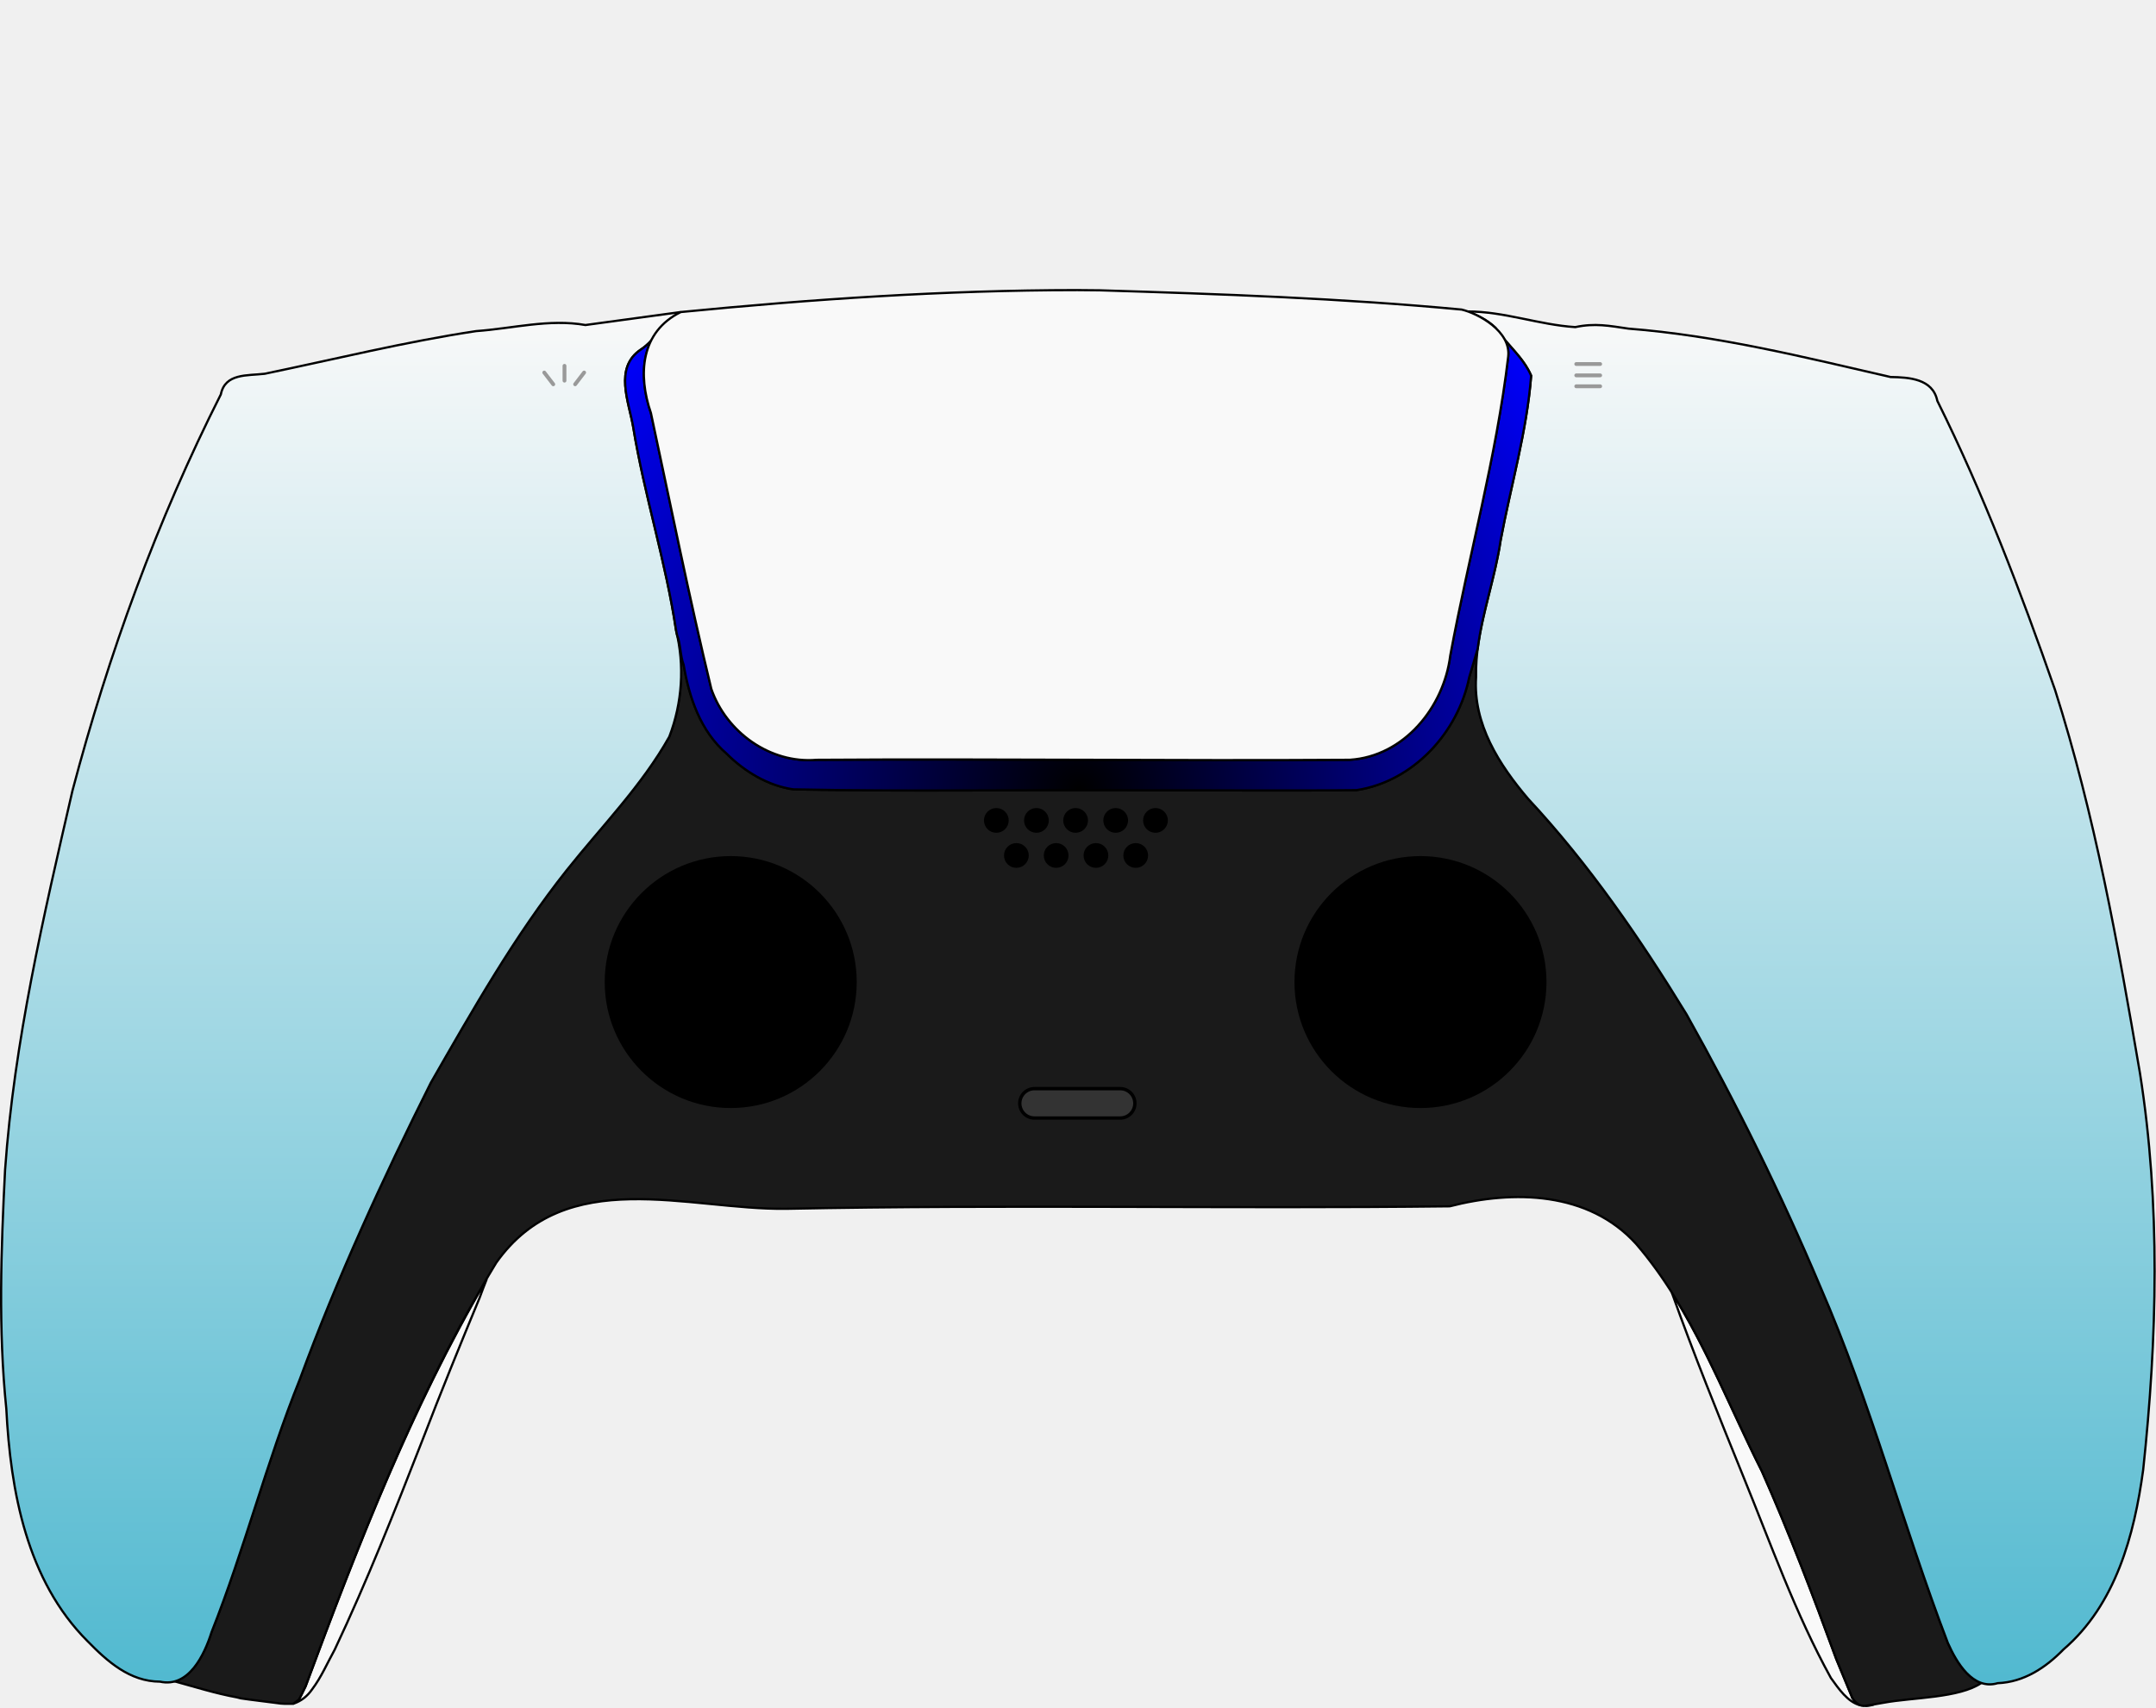
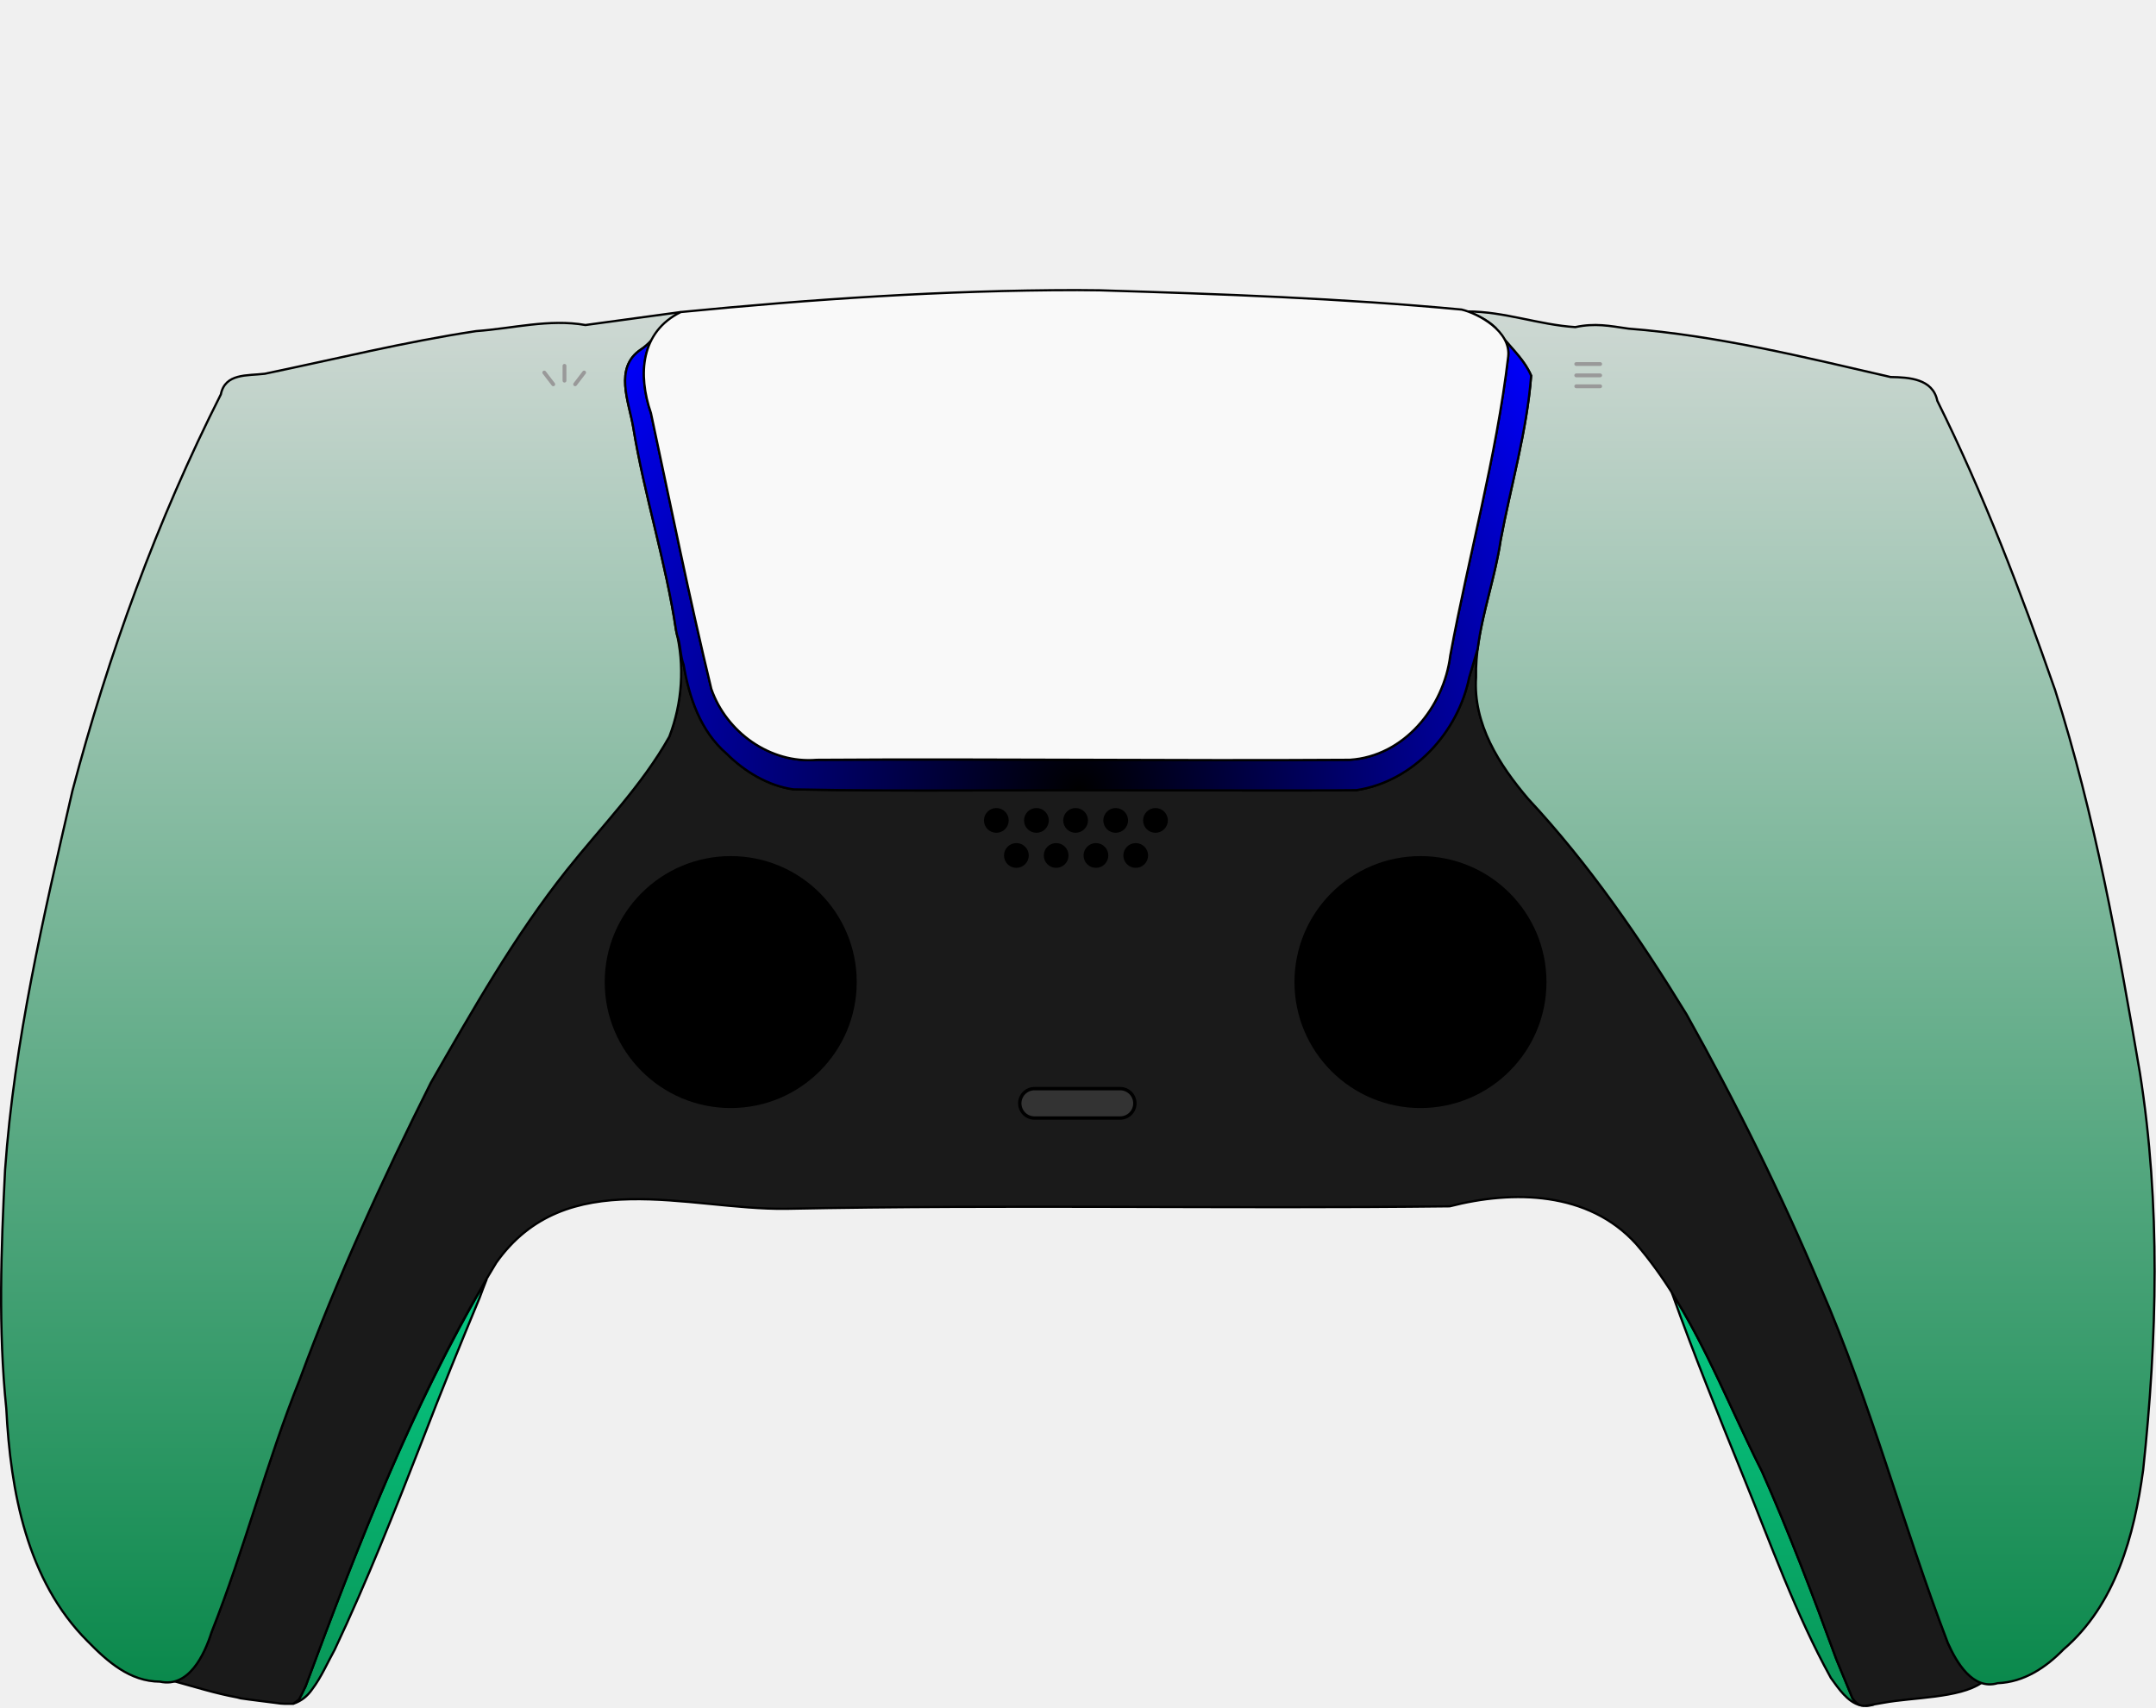
<svg xmlns="http://www.w3.org/2000/svg" width="3780" height="2994" viewBox="0 0 3780 2994" fill="none">
  <g clip-path="url(#clip0_1_371)">
-     <path d="M2931.11 2266.69C2969.77 2375.33 3013.05 2482.23 3056.38 2589.08C3104.9 2707.98 3147.92 2829.95 3210.02 2942.62C3223.28 2960.93 3239.42 2985.15 3261.77 2990.52C3256.13 2988.38 3251.75 2983.55 3247.84 2978.12C3238.41 2955.28 3228.98 2932.44 3219.55 2909.6C3178.98 2798.59 3136.98 2688.08 3089.04 2580.03C3036.59 2476.35 2993.43 2365.12 2931.11 2266.69ZM3285.69 2988.94C3280.99 2989.76 3276.3 2990.59 3271.6 2991.38C3271.27 2991.44 3270.95 2991.47 3270.61 2991.51C3275.12 2991.53 3279.81 2990.98 3284.81 2989.28C3285.11 2989.17 3285.4 2989.05 3285.69 2988.94Z" fill="#F9F9F9" stroke="black" stroke-width="3.898" />
-     <path d="M853.238 2243.44C721.25 2468.19 626.12 2713.44 535.723 2957.29C531.802 2964.9 528.389 2972.93 524.152 2980.29C520.607 2982.71 517.369 2986.04 513.638 2987.91C527.865 2983.45 538.85 2974.66 547.272 2962.46C563.323 2941.25 574.003 2916.13 586.868 2892.83C643.715 2772.39 692.666 2648.51 741.031 2524.5C773.036 2441.11 806.733 2358.4 840.883 2275.87C844.734 2265.02 849.011 2254.23 853.238 2243.44Z" fill="#F9F9F9" stroke="black" stroke-width="3.898" />
+     <path d="M2931.11 2266.69C2969.77 2375.33 3013.05 2482.23 3056.38 2589.08C3104.9 2707.98 3147.92 2829.95 3210.02 2942.62C3223.28 2960.93 3239.42 2985.15 3261.77 2990.52C3256.13 2988.38 3251.75 2983.55 3247.84 2978.12C3238.41 2955.28 3228.98 2932.44 3219.55 2909.6C3178.98 2798.59 3136.98 2688.08 3089.04 2580.03C3036.59 2476.35 2993.43 2365.12 2931.11 2266.69ZM3285.69 2988.94C3280.99 2989.76 3276.3 2990.59 3271.6 2991.38C3271.27 2991.44 3270.95 2991.47 3270.61 2991.51C3275.12 2991.53 3279.81 2990.98 3284.81 2989.28C3285.11 2989.17 3285.4 2989.05 3285.69 2988.94Z" fill="url(#paint0_linear_1_371)" stroke="black" stroke-width="3.898" />
+     <path d="M853.238 2243.44C721.25 2468.19 626.12 2713.44 535.723 2957.29C531.802 2964.9 528.389 2972.93 524.152 2980.29C520.607 2982.71 517.369 2986.04 513.638 2987.91C527.865 2983.45 538.85 2974.66 547.272 2962.46C563.323 2941.25 574.003 2916.13 586.868 2892.83C643.715 2772.39 692.666 2648.51 741.031 2524.5C773.036 2441.11 806.733 2358.4 840.883 2275.87C844.734 2265.02 849.011 2254.23 853.238 2243.44Z" fill="url(#paint1_linear_1_371)" stroke="black" stroke-width="3.898" />
    <path d="M1186.94 1113.39C1199.87 1172.74 1195.28 1234.85 1173.46 1291.91C1125.3 1377.86 1054.7 1449.21 993.538 1526.13C901.698 1641.78 828.684 1771.02 755.252 1898.87C670.439 2068.13 591.181 2240.9 525.667 2418.71C467.184 2564.15 428.634 2716.61 370.925 2862.2C360.584 2894.99 340.032 2939.3 305.233 2948.25C340.515 2957.96 378.842 2970.02 415.484 2976.62C417.677 2977.19 419.869 2977.76 422.062 2978.33C442.836 2981.45 463.778 2983.7 484.618 2986.49C494.207 2988.27 503.934 2987.94 513.638 2987.91C517.369 2986.04 520.607 2982.71 524.152 2980.28C528.389 2972.93 531.802 2964.9 535.724 2957.29C629.973 2703.04 728.922 2447.04 869.911 2214.59C992.141 2041.44 1205.54 2121.96 1378.31 2119.83C1765.97 2112.03 2154.35 2120.04 2541.67 2115.48C2653.59 2086.66 2785 2089.3 2868.42 2181.3C2968.18 2297.01 3020.7 2444.94 3089.04 2580.03C3136.98 2688.08 3178.98 2798.59 3219.55 2909.6C3228.98 2932.44 3238.41 2955.28 3247.84 2978.12C3253.77 2986.35 3260.75 2993.24 3271.6 2991.38C3281.98 2989.64 3292.35 2987.79 3302.72 2985.99C3353.22 2976.64 3435.06 2978.03 3474.01 2951.22C3446.07 2941.76 3426.43 2906.77 3415.09 2881.16C3336.26 2675.05 3280.3 2460.23 3192 2257.54C3122.96 2093.79 3043.89 1933.92 2957.04 1778.99C2875.25 1645.34 2786.25 1515.74 2679.22 1400.86C2628.27 1340.92 2582.59 1269.68 2587.91 1187.67C2587.53 1170.82 2588.68 1154.15 2590.77 1137.6C2585.8 1154.26 2580.78 1170.91 2575.9 1187.6C2556.28 1284.53 2477.99 1370.26 2378.43 1385.61C2251.23 1386.98 2123.61 1385.57 1996.25 1385.89C1794.52 1384.63 1592.72 1388.42 1391.05 1384.24C1346.84 1378.14 1305.38 1352.92 1273.92 1321.58C1228.34 1282.22 1208.48 1223.65 1198.61 1165.93C1192.45 1149.85 1193.41 1129.27 1186.94 1113.39Z" fill="#1A1A1A" stroke="black" stroke-width="3.898" />
    <path d="M1991.2 1521.91C2003.19 1521.91 2012.9 1512.2 2012.9 1500.21C2012.9 1488.23 2003.19 1478.51 1991.2 1478.51C1979.22 1478.51 1969.5 1488.23 1969.5 1500.21C1969.5 1512.2 1979.22 1521.91 1991.2 1521.91Z" fill="black" />
    <path d="M1921.45 1521.91C1933.44 1521.91 1943.15 1512.2 1943.15 1500.21C1943.15 1488.23 1933.44 1478.51 1921.45 1478.51C1909.47 1478.51 1899.75 1488.23 1899.75 1500.21C1899.75 1512.2 1909.47 1521.91 1921.45 1521.91Z" fill="black" />
    <path d="M1851.7 1521.91C1863.69 1521.91 1873.4 1512.2 1873.4 1500.21C1873.4 1488.23 1863.69 1478.51 1851.7 1478.51C1839.72 1478.51 1830.01 1488.23 1830.01 1500.21C1830.01 1512.2 1839.72 1521.91 1851.7 1521.91Z" fill="black" />
    <path d="M1781.96 1521.91C1793.94 1521.91 1803.66 1512.2 1803.66 1500.21C1803.66 1488.23 1793.94 1478.51 1781.96 1478.51C1769.97 1478.51 1760.26 1488.23 1760.26 1500.21C1760.26 1512.2 1769.97 1521.91 1781.96 1521.91Z" fill="black" />
    <path d="M2025.82 1460.43C2037.8 1460.43 2047.52 1450.72 2047.52 1438.73C2047.52 1426.75 2037.8 1417.03 2025.82 1417.03C2013.83 1417.03 2004.12 1426.75 2004.12 1438.73C2004.12 1450.72 2013.83 1460.43 2025.82 1460.43Z" fill="black" />
    <path d="M1956.07 1460.43C1968.05 1460.43 1977.77 1450.72 1977.77 1438.73C1977.77 1426.75 1968.05 1417.03 1956.07 1417.03C1944.08 1417.03 1934.37 1426.75 1934.37 1438.73C1934.37 1450.72 1944.08 1460.43 1956.07 1460.43Z" fill="black" />
    <path d="M1885.8 1460.43C1897.79 1460.43 1907.5 1450.72 1907.5 1438.73C1907.5 1426.75 1897.79 1417.03 1885.8 1417.03C1873.82 1417.03 1864.1 1426.75 1864.1 1438.73C1864.1 1450.72 1873.82 1460.43 1885.8 1460.43Z" fill="black" />
    <path d="M1817.09 1460.43C1829.07 1460.43 1838.79 1450.72 1838.79 1438.73C1838.79 1426.75 1829.07 1417.03 1817.09 1417.03C1805.1 1417.03 1795.39 1426.75 1795.39 1438.73C1795.39 1450.72 1805.1 1460.43 1817.09 1460.43Z" fill="black" />
    <path d="M1746.82 1460.43C1758.81 1460.43 1768.52 1450.72 1768.52 1438.73C1768.52 1426.75 1758.81 1417.03 1746.82 1417.03C1734.84 1417.03 1725.12 1426.75 1725.12 1438.73C1725.12 1450.72 1734.84 1460.43 1746.82 1460.43Z" fill="black" />
    <path d="M2490.45 1943.13C2612.46 1943.13 2711.37 1844.22 2711.37 1722.21C2711.37 1600.2 2612.46 1501.29 2490.45 1501.29C2368.44 1501.29 2269.53 1600.2 2269.53 1722.21C2269.53 1844.22 2368.44 1943.13 2490.45 1943.13Z" fill="black" />
    <path d="M1281.13 1943.13C1403.14 1943.13 1502.05 1844.22 1502.05 1722.21C1502.05 1600.2 1403.14 1501.29 1281.13 1501.29C1159.12 1501.29 1060.21 1600.2 1060.21 1722.21C1060.21 1844.22 1159.12 1943.13 1281.13 1943.13Z" fill="black" />
-     <path d="M2572.82 546.214C2637.21 546.133 2698.48 569.687 2761.87 573.637C2796.54 566.27 2821.41 571.413 2855.25 576.324C3010.98 588.436 3163.04 626.247 3314.7 661.178C3347.24 661.675 3388.6 664.175 3396.58 702.845C3477.7 866.434 3542.86 1037.49 3602.94 1209.67C3672.76 1428.88 3713.24 1655.81 3751.91 1882.14C3788.25 2112 3782.15 2346.98 3757.51 2577.67C3741.89 2692.51 3709.26 2813.98 3617.94 2892.43C3586.59 2924.53 3548.58 2949.9 3502.37 2951.75C3458.93 2964.72 3429.95 2914.72 3415.09 2881.16C3336.26 2675.05 3280.31 2460.23 3192 2257.54C3122.96 2093.79 3043.88 1933.92 2957.04 1778.98C2875.24 1645.34 2786.25 1515.74 2679.22 1400.86C2628.28 1340.92 2582.59 1269.69 2587.91 1187.67C2586.05 1105.89 2619.03 1028.3 2630.86 947.979C2648.79 851.731 2676.97 756.41 2684.47 658.844C2670.45 625.831 2640.76 603.559 2621.79 574.616C2608.1 561.291 2590.46 552.971 2572.82 546.214Z" fill="url(#paint0_linear_1_371)" stroke="black" stroke-width="3.898" />
-     <path d="M1193.65 547.211L1026.43 569.989C962.825 558.791 898.852 576.081 834.777 580.648C710.054 599.42 587.167 629.968 464.078 655.453C433.4 659.103 394.702 654.255 387.187 691.653C275.39 912.945 190.293 1147.09 127.028 1386.66C76.534 1605.92 24.801 1826.63 8.905 2051.59C1.807 2191.17 -3.165 2331.07 11.044 2470.37C18.409 2615.19 47.015 2771.57 153.445 2878.03C188.317 2913.7 227.547 2948.86 280.483 2949.06C330.91 2960.18 358.319 2902.17 370.925 2862.2C428.634 2716.61 467.184 2564.15 525.667 2418.71C591.181 2240.9 670.439 2068.13 755.252 1898.88C828.684 1771.02 901.698 1641.78 993.538 1526.13C1054.7 1449.21 1125.3 1377.86 1173.46 1291.91C1196.24 1232.34 1200.46 1167.24 1185.33 1105.56C1167.56 985.524 1129.85 869.144 1110.22 749.245C1102.65 704.336 1076.01 645.054 1123.51 613.049C1151.21 595.019 1163.15 562.361 1193.65 547.211Z" fill="url(#paint1_linear_1_371)" stroke="black" stroke-width="3.898" />
+     <path d="M2572.82 546.214C2637.21 546.133 2698.48 569.687 2761.87 573.637C2796.54 566.27 2821.41 571.413 2855.25 576.324C3010.98 588.436 3163.04 626.247 3314.7 661.178C3347.24 661.675 3388.6 664.175 3396.58 702.845C3477.7 866.434 3542.86 1037.49 3602.94 1209.67C3672.76 1428.88 3713.24 1655.81 3751.91 1882.14C3788.25 2112 3782.15 2346.98 3757.51 2577.67C3741.89 2692.51 3709.26 2813.98 3617.94 2892.43C3586.59 2924.53 3548.58 2949.9 3502.37 2951.75C3458.93 2964.72 3429.95 2914.72 3415.09 2881.16C3336.26 2675.05 3280.31 2460.23 3192 2257.54C3122.96 2093.79 3043.88 1933.92 2957.04 1778.98C2875.24 1645.34 2786.25 1515.74 2679.22 1400.86C2628.28 1340.92 2582.59 1269.69 2587.91 1187.67C2586.05 1105.89 2619.03 1028.3 2630.86 947.979C2648.79 851.731 2676.97 756.41 2684.47 658.844C2670.45 625.831 2640.76 603.559 2621.79 574.616C2608.1 561.291 2590.46 552.971 2572.82 546.214Z" fill="url(#paint2_linear_1_371)" stroke="black" stroke-width="3.898" />
+     <path d="M1193.65 547.211L1026.43 569.989C962.825 558.791 898.852 576.081 834.777 580.648C710.054 599.42 587.167 629.968 464.078 655.453C433.4 659.103 394.702 654.255 387.187 691.653C275.39 912.945 190.293 1147.09 127.028 1386.66C76.534 1605.92 24.801 1826.63 8.905 2051.59C1.807 2191.17 -3.165 2331.07 11.044 2470.37C18.409 2615.19 47.015 2771.57 153.445 2878.03C188.317 2913.7 227.547 2948.86 280.483 2949.06C330.91 2960.18 358.319 2902.17 370.925 2862.2C428.634 2716.61 467.184 2564.15 525.667 2418.71C591.181 2240.9 670.439 2068.13 755.252 1898.88C828.684 1771.02 901.698 1641.78 993.538 1526.13C1054.7 1449.21 1125.3 1377.86 1173.46 1291.91C1196.24 1232.34 1200.46 1167.24 1185.33 1105.56C1167.56 985.524 1129.85 869.144 1110.22 749.245C1102.65 704.336 1076.01 645.054 1123.51 613.049C1151.21 595.019 1163.15 562.361 1193.65 547.211Z" fill="url(#paint3_linear_1_371)" stroke="black" stroke-width="3.898" />
    <path d="M2763.56 677.419H2805.48" stroke="#999999" stroke-width="6.703" stroke-linecap="round" />
    <path d="M2763.56 658.268H2805.48" stroke="#999999" stroke-width="6.703" stroke-linecap="round" />
    <path d="M2763.56 638.38H2805.48" stroke="#999999" stroke-width="6.703" stroke-linecap="round" />
    <path d="M1024.13 653.3L1008.35 673.914" stroke="#999999" stroke-width="6.703" stroke-linecap="round" />
    <path d="M989.68 641.567V667.525" stroke="#999999" stroke-width="6.703" stroke-linecap="round" />
    <path d="M954.207 653.328L970.02 673.913" stroke="#999999" stroke-width="6.703" stroke-linecap="round" />
-     <path d="M2637.9 595.668C2642.75 604.697 2645.51 614.551 2644.26 625.336C2623.29 802.189 2574.95 974.673 2542.62 1149.69C2531.33 1240.24 2461.64 1326.41 2366.43 1332.42C2054.88 1334.43 1743.28 1330.39 1431.74 1332.48C1350.47 1339.45 1273.41 1283.95 1247.12 1208.08C1208.39 1047.71 1175.87 885.741 1141.26 724.411C1126.27 680.779 1123.3 634.159 1141.95 597.183C1136.43 603.052 1130.47 608.516 1123.51 613.048C1076.01 645.054 1102.65 704.336 1110.22 749.244C1129.85 869.143 1167.56 985.523 1185.33 1105.56C1185.97 1108.14 1186.36 1110.75 1186.92 1113.34C1193.42 1129.23 1192.45 1149.83 1198.61 1165.93C1208.48 1223.65 1228.34 1282.22 1273.92 1321.58C1305.38 1352.91 1346.84 1378.14 1391.05 1384.24C1592.72 1388.42 1794.52 1384.62 1996.25 1385.89C2123.61 1385.57 2251.23 1386.98 2378.43 1385.61C2477.99 1370.26 2556.28 1284.53 2575.9 1187.6C2580.78 1170.91 2585.8 1154.26 2590.77 1137.6C2598.8 1073.81 2621.46 1011.76 2630.86 947.982C2648.79 851.733 2676.97 756.406 2684.47 658.84C2674.01 634.214 2654.84 615.568 2637.9 595.668Z" fill="url(#paint2_radial_1_371)" stroke="black" stroke-width="3.904" />
+     <path d="M2637.9 595.668C2642.75 604.697 2645.51 614.551 2644.26 625.336C2623.29 802.189 2574.95 974.673 2542.62 1149.69C2531.33 1240.24 2461.64 1326.41 2366.43 1332.42C2054.88 1334.43 1743.28 1330.39 1431.74 1332.48C1350.47 1339.45 1273.41 1283.95 1247.12 1208.08C1208.39 1047.71 1175.87 885.741 1141.26 724.411C1126.27 680.779 1123.3 634.159 1141.95 597.183C1136.43 603.052 1130.47 608.516 1123.51 613.048C1076.01 645.054 1102.65 704.336 1110.22 749.244C1129.85 869.143 1167.56 985.523 1185.33 1105.56C1185.97 1108.14 1186.36 1110.75 1186.92 1113.34C1193.42 1129.23 1192.45 1149.83 1198.61 1165.93C1208.48 1223.65 1228.34 1282.22 1273.92 1321.58C1305.38 1352.91 1346.84 1378.14 1391.05 1384.24C1592.72 1388.42 1794.52 1384.62 1996.25 1385.89C2123.61 1385.57 2251.23 1386.98 2378.43 1385.61C2477.99 1370.26 2556.28 1284.53 2575.9 1187.6C2580.78 1170.91 2585.8 1154.26 2590.77 1137.6C2598.8 1073.81 2621.46 1011.76 2630.86 947.982C2648.79 851.733 2676.97 756.406 2684.47 658.84C2674.01 634.214 2654.84 615.568 2637.9 595.668Z" fill="url(#paint4_radial_1_371)" stroke="black" stroke-width="3.904" />
    <path d="M1887.84 508.743C1655.93 508.92 1424.36 524.598 1193.65 547.211C1123 581.913 1118.06 656.887 1141.26 724.411C1175.88 885.742 1208.39 1047.71 1247.12 1208.08C1273.41 1283.95 1350.46 1339.45 1431.74 1332.47C1743.27 1330.39 2054.88 1334.43 2366.43 1332.42C2461.64 1326.41 2531.33 1240.24 2542.62 1149.69C2574.95 974.675 2623.29 802.191 2644.26 625.338C2649.43 580.728 2591.44 549.731 2562.67 542.881C2351.85 523.067 2139.96 515.644 1928.36 509.121C1914.85 508.915 1901.34 508.782 1887.84 508.736V508.743Z" fill="#F9F9F9" stroke="black" stroke-width="3.898" />
    <path d="M1813.68 1909.1C1806.84 1909.1 1800.29 1911.82 1795.45 1916.65C1790.62 1921.48 1787.9 1928.04 1787.9 1934.88C1787.9 1938.26 1788.57 1941.61 1789.86 1944.74C1791.16 1947.87 1793.06 1950.71 1795.45 1953.11C1797.84 1955.5 1800.68 1957.4 1803.81 1958.7C1806.94 1959.99 1810.29 1960.66 1813.68 1960.66H1963.94C1967.33 1960.66 1970.68 1960 1973.81 1958.7C1976.94 1957.4 1979.78 1955.51 1982.18 1953.11C1984.57 1950.72 1986.47 1947.87 1987.77 1944.74C1989.06 1941.62 1989.73 1938.26 1989.73 1934.88C1989.73 1931.49 1989.06 1928.14 1987.76 1925.01C1986.47 1921.88 1984.57 1919.04 1982.18 1916.65C1979.78 1914.25 1976.94 1912.36 1973.81 1911.06C1970.68 1909.77 1967.33 1909.1 1963.94 1909.1H1813.68Z" fill="#333333" stroke="black" stroke-width="5.893" stroke-linecap="round" stroke-linejoin="round" />
  </g>
  <defs>
-     <linearGradient id="paint0_linear_1_371" x1="3175.2" y1="546.213" x2="3175.2" y2="2953.85" gradientUnits="userSpaceOnUse">
-       <stop stop-color="#F9F9F9" />
-       <stop offset="1" stop-color="#51B9D0" />
+     <linearGradient id="paint0_linear_1_371" x1="3095.39" y1="3138.54" x2="3095.39" y2="1540.33" gradientUnits="userSpaceOnUse">
+       <stop stop-color="#0A894C" />
+       <stop offset="1" stop-color="#00FFB3" />
    </linearGradient>
-     <linearGradient id="paint1_linear_1_371" x1="598.1" y1="547.211" x2="598.1" y2="2950.45" gradientUnits="userSpaceOnUse">
-       <stop stop-color="#F9F9F9" />
-       <stop offset="1" stop-color="#51B9D0" />
+     <linearGradient id="paint1_linear_1_371" x1="670.975" y1="3138.94" x2="670.975" y2="1497.39" gradientUnits="userSpaceOnUse">
+       <stop stop-color="#0A894C" />
+       <stop offset="1" stop-color="#00FFB3" />
    </linearGradient>
-     <radialGradient id="paint2_radial_1_371" cx="0" cy="0" r="1" gradientUnits="userSpaceOnUse" gradientTransform="translate(1891.98 1383.5) rotate(-45.1732) scale(1110.54 1119.44)">
+     <linearGradient id="paint2_linear_1_371" x1="3175.2" y1="546.213" x2="3175.2" y2="2953.85" gradientUnits="userSpaceOnUse">
+       <stop stop-color="#CED8D3" />
+       <stop offset="1" stop-color="#0A894C" />
+     </linearGradient>
+     <linearGradient id="paint3_linear_1_371" x1="598.1" y1="547.211" x2="598.1" y2="2950.45" gradientUnits="userSpaceOnUse">
+       <stop stop-color="#CED8D3" />
+       <stop offset="1" stop-color="#0A894C" />
+     </linearGradient>
+     <radialGradient id="paint4_radial_1_371" cx="0" cy="0" r="1" gradientUnits="userSpaceOnUse" gradientTransform="translate(1891.98 1383.5) rotate(-45.1732) scale(1110.54 1119.44)">
      <stop />
      <stop offset="1" stop-color="#0000FF" />
    </radialGradient>
    <clipPath id="clip0_1_371">
      <rect width="3779.53" height="2993.63" fill="white" />
    </clipPath>
  </defs>
</svg>
